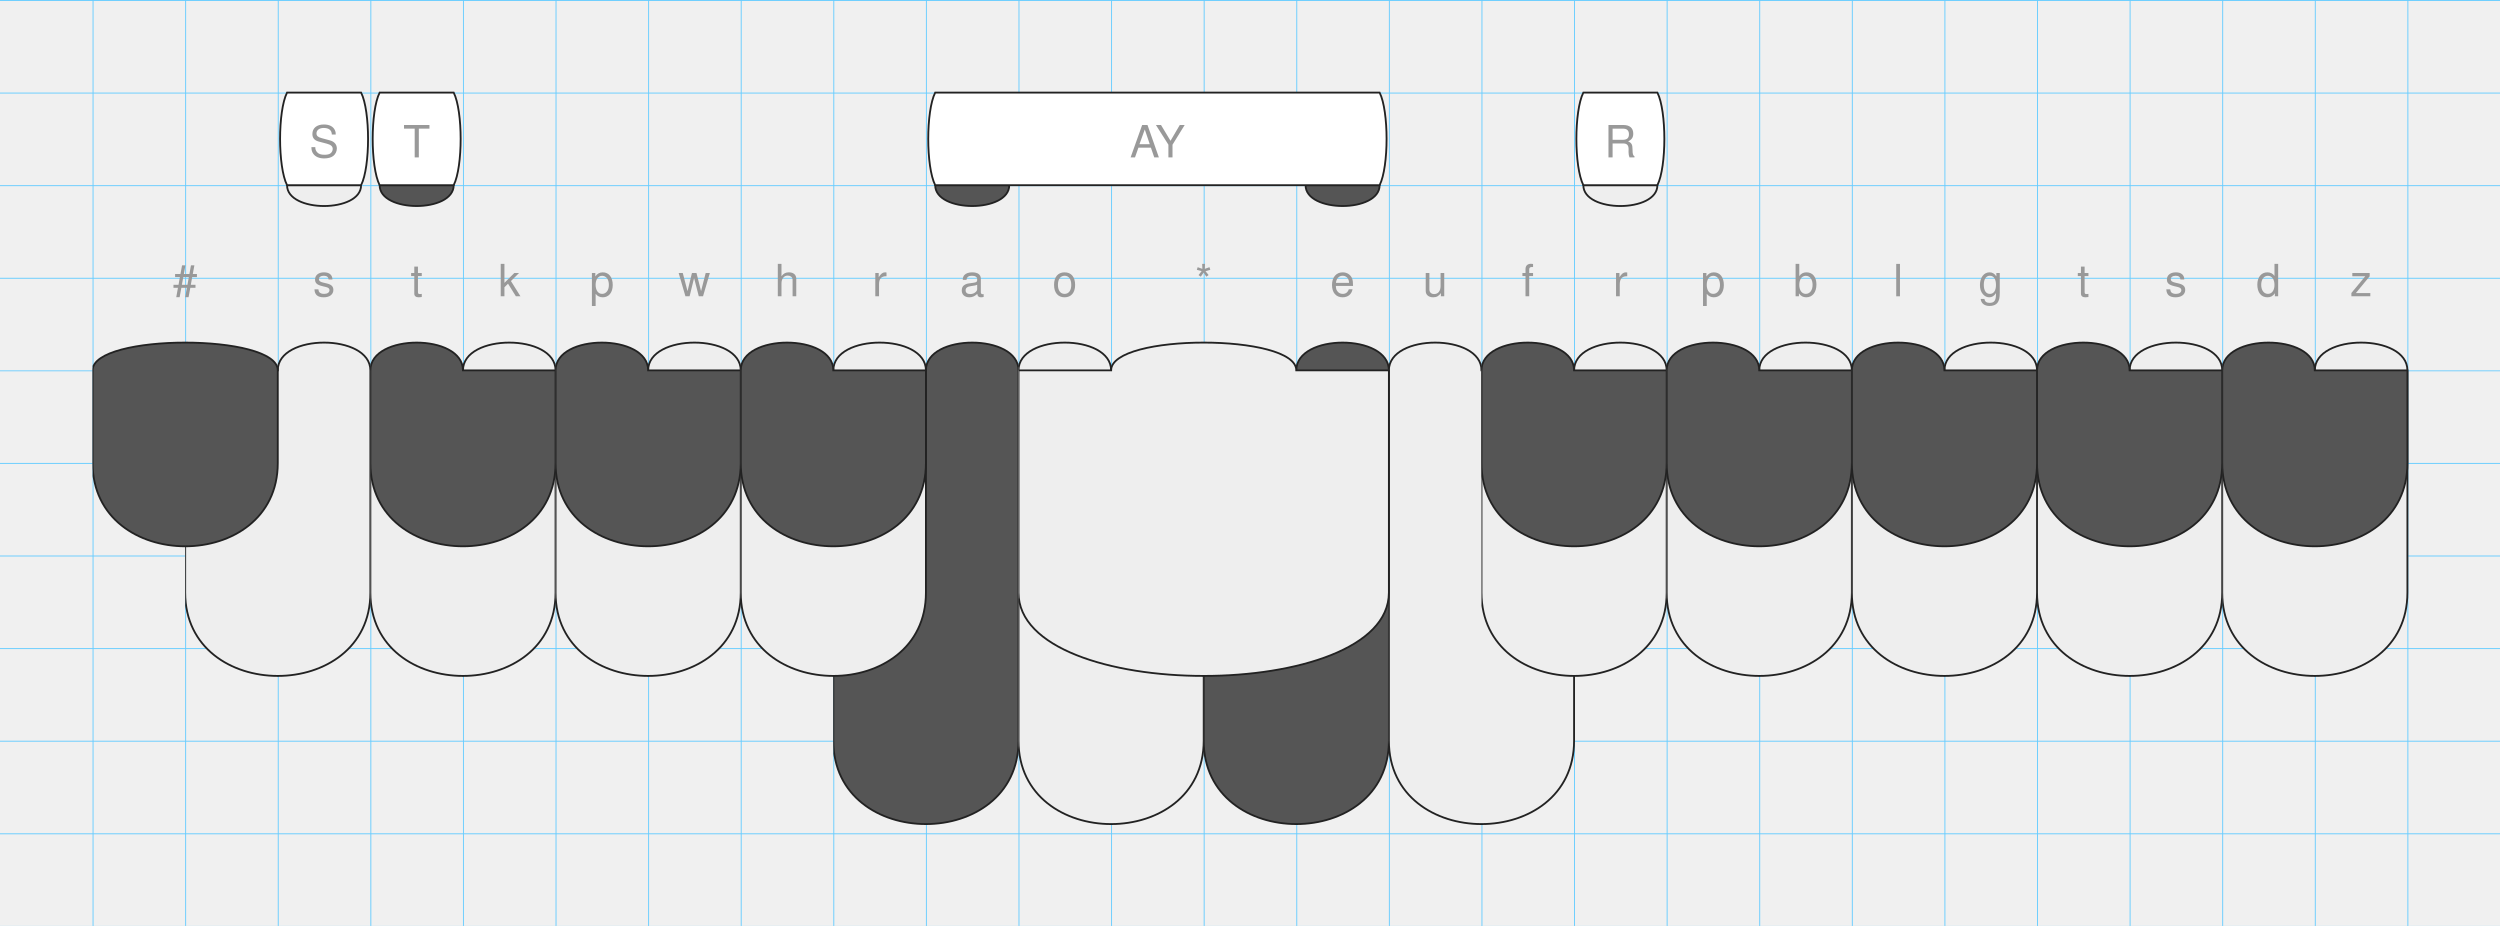
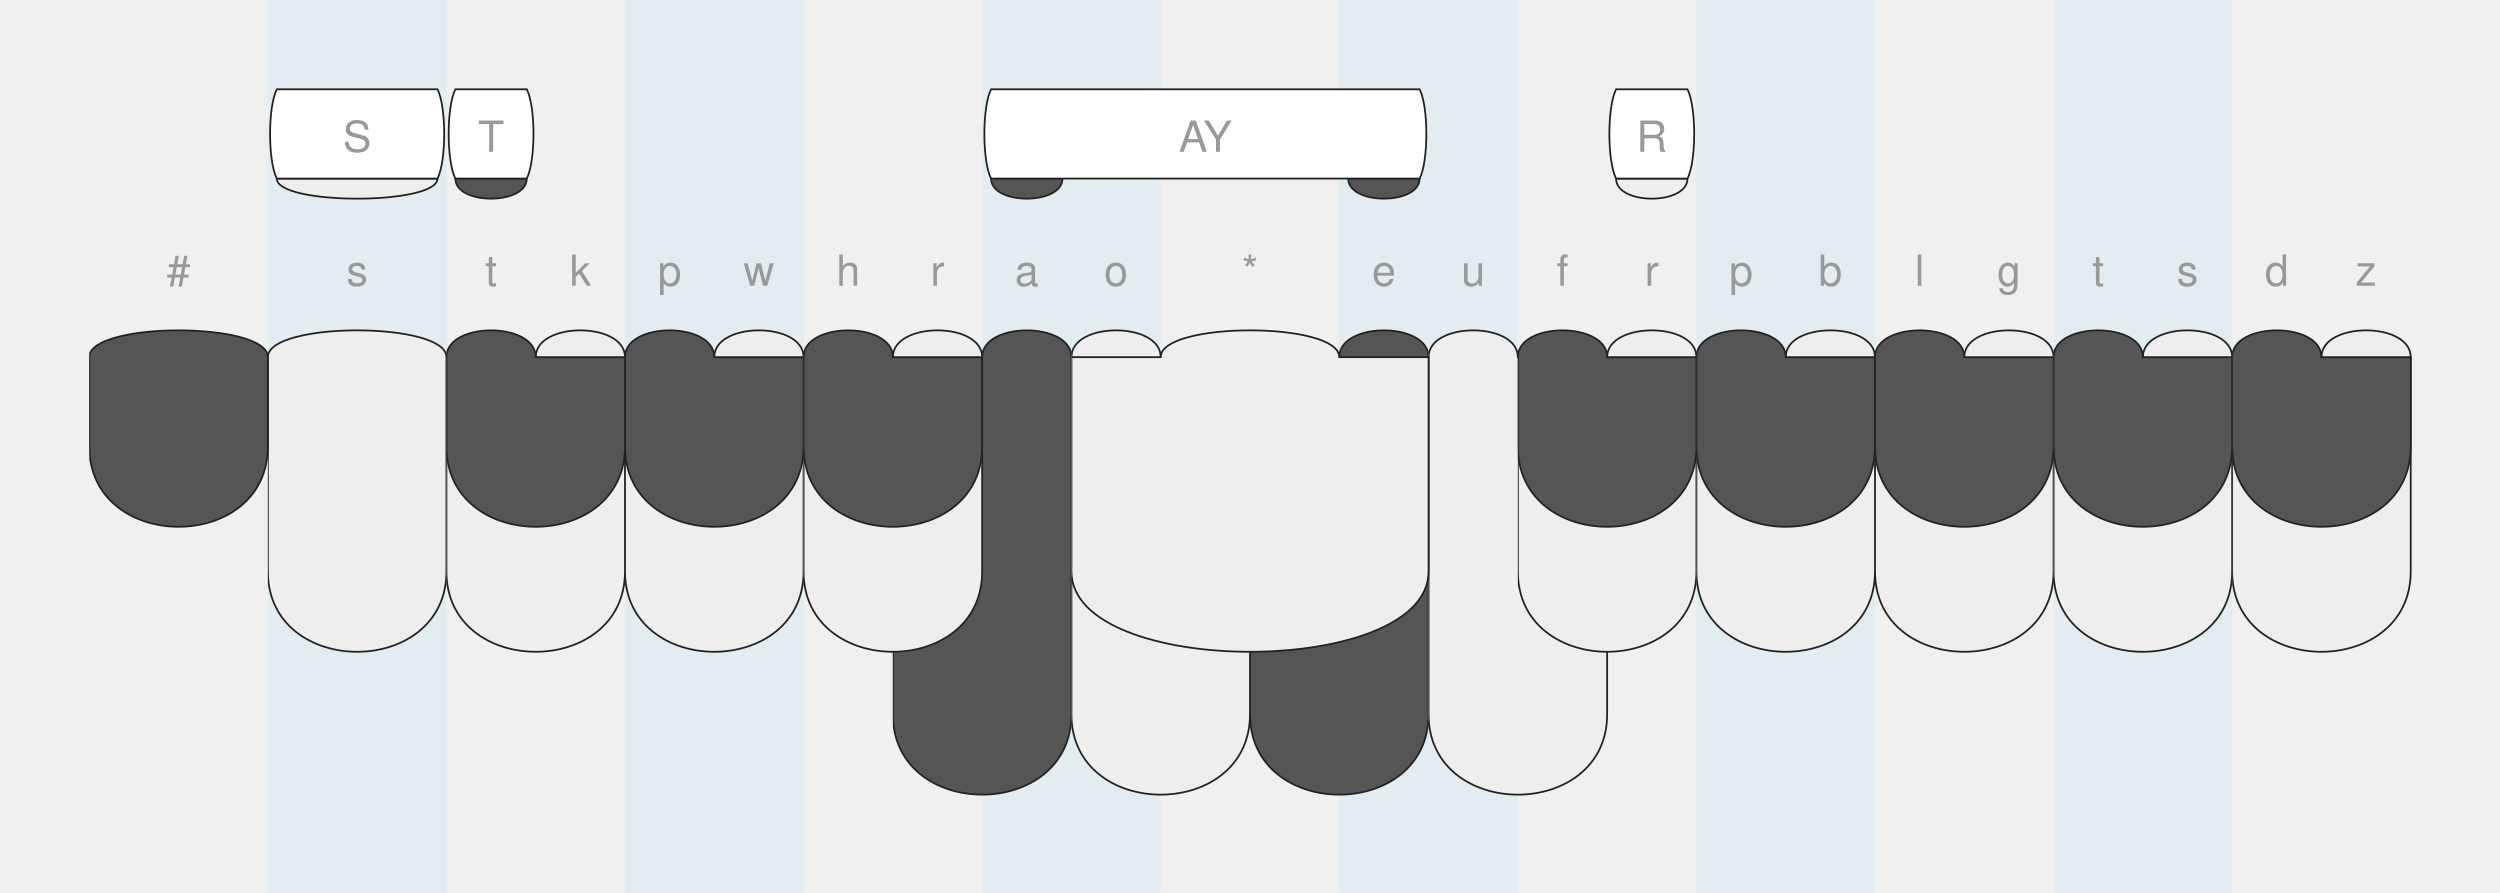
- <svg xmlns="http://www.w3.org/2000/svg" xmlns:xlink="http://www.w3.org/1999/xlink" version="1.1" baseProfile="full" viewBox="0 0 1350 500">
+ <svg xmlns="http://www.w3.org/2000/svg" xmlns:xlink="http://www.w3.org/1999/xlink" version="1.1" baseProfile="full" viewBox="0 0 1400 500">
  <style type="text/css">
    .rule-line {
-   stroke-width: 1;
+   stroke-width: 0;
  stroke: #66CCFF;
+ }
+ 
+ .finger-column {
+   fill: #66CCFF;
+   opacity: 0.1;
}

.stroked {
  stroke-width: 1;
  stroke: #222;
}

.darkFill {
  fill: #555;
}

.lightFill {
  fill: #eee;
}

.whiteFill {
  fill: #fff;
}

.buttonLabel {
  text-anchor: middle;
  text-transform: capitalize;
  font-family: Helvetica, Arial, sans-serif;
  font-size: 24px;
  fill: #999;
}

svg {
  /* border: 1px dotted white; */
}

  </style>
+   <symbol id="finger-column">
+     <rect x="0" y="0" width="100" height="500" />
+   </symbol>
+   <use xlink:href="#finger-column" transform="translate(150)" class="finger-column" />
+   <use xlink:href="#finger-column" transform="translate(350)" class="finger-column" />
+   <use xlink:href="#finger-column" transform="translate(550)" class="finger-column" />
+   <use xlink:href="#finger-column" transform="translate(750)" class="finger-column" />
+   <use xlink:href="#finger-column" transform="translate(950)" class="finger-column" />
+   <use xlink:href="#finger-column" transform="translate(1150)" class="finger-column" />
  <symbol id="vertical-rule">
    <path d="M0 0 V 10000" />
  </symbol>
  <use xlink:href="#vertical-rule" transform="translate(50)" class="rule-line" />
  <use xlink:href="#vertical-rule" transform="translate(100)" class="rule-line" />
  <use xlink:href="#vertical-rule" transform="translate(150)" class="rule-line" />
  <use xlink:href="#vertical-rule" transform="translate(200)" class="rule-line" />
  <use xlink:href="#vertical-rule" transform="translate(250)" class="rule-line" />
  <use xlink:href="#vertical-rule" transform="translate(300)" class="rule-line" />
  <use xlink:href="#vertical-rule" transform="translate(350)" class="rule-line" />
  <use xlink:href="#vertical-rule" transform="translate(400)" class="rule-line" />
  <use xlink:href="#vertical-rule" transform="translate(450)" class="rule-line" />
  <use xlink:href="#vertical-rule" transform="translate(500)" class="rule-line" />
  <use xlink:href="#vertical-rule" transform="translate(550)" class="rule-line" />
  <use xlink:href="#vertical-rule" transform="translate(600)" class="rule-line" />
  <use xlink:href="#vertical-rule" transform="translate(650)" class="rule-line" />
  <use xlink:href="#vertical-rule" transform="translate(700)" class="rule-line" />
  <use xlink:href="#vertical-rule" transform="translate(750)" class="rule-line" />
  <use xlink:href="#vertical-rule" transform="translate(800)" class="rule-line" />
  <use xlink:href="#vertical-rule" transform="translate(850)" class="rule-line" />
  <use xlink:href="#vertical-rule" transform="translate(900)" class="rule-line" />
  <use xlink:href="#vertical-rule" transform="translate(950)" class="rule-line" />
  <use xlink:href="#vertical-rule" transform="translate(1000)" class="rule-line" />
  <use xlink:href="#vertical-rule" transform="translate(1050)" class="rule-line" />
  <use xlink:href="#vertical-rule" transform="translate(1100)" class="rule-line" />
  <use xlink:href="#vertical-rule" transform="translate(1150)" class="rule-line" />
  <use xlink:href="#vertical-rule" transform="translate(1200)" class="rule-line" />
  <use xlink:href="#vertical-rule" transform="translate(1250)" class="rule-line" />
  <use xlink:href="#vertical-rule" transform="translate(1300)" class="rule-line" />
+   <use xlink:href="#vertical-rule" transform="translate(1350)" class="rule-line" />
  <symbol id="horizontal-rule">
    <path d="M0 0 H 10000" />
  </symbol>
  <use xlink:href="#horizontal-rule" transform="translate(0 0)" class="rule-line" />
  <use xlink:href="#horizontal-rule" transform="translate(0 50)" class="rule-line" />
  <use xlink:href="#horizontal-rule" transform="translate(0 100)" class="rule-line" />
  <use xlink:href="#horizontal-rule" transform="translate(0 150)" class="rule-line" />
  <use xlink:href="#horizontal-rule" transform="translate(0 200)" class="rule-line" />
  <use xlink:href="#horizontal-rule" transform="translate(0 250)" class="rule-line" />
  <use xlink:href="#horizontal-rule" transform="translate(0 300)" class="rule-line" />
  <use xlink:href="#horizontal-rule" transform="translate(0 350)" class="rule-line" />
  <use xlink:href="#horizontal-rule" transform="translate(0 400)" class="rule-line" />
  <use xlink:href="#horizontal-rule" transform="translate(0 450)" class="rule-line" />
  <use xlink:href="#horizontal-rule" transform="translate(0 500)" class="rule-line" />
  <symbol id="topRowPath">
    <path d="M 0.0 100 C 0.0 80.0 50.0 80.0 50.0 100 L 100.0 100 L 100.0 150 C 100.0 210.0 0.0 210.0 0.0 150 z" />
  </symbol>
  <symbol id="bottomRowPath">
    <path d="M 0.0 100 L 50.0 100 C 50.0 80.0 100.0 80.0 100.0 100 L 100.0 220 C 100.0 280.0 0.0 280.0 0.0 220 z" />
  </symbol>
+   <symbol id="doubleRowPath">
+     <path d="M 0.0 100 C 0.0 80.0 100.0 80.0 100.0 100 L 100.0 220 C 100.0 280.0 0.0 280.0 0.0 220 z" />
+   </symbol>
  <symbol id="thumbFirstPath">
    <path d="M 0.0 100 L 50.0 100 C 50.0 80.0 100.0 80.0 100.0 100 L 100.0 300 C 100.0 360.0 0.0 360.0 0.0 300 z" />
  </symbol>
  <symbol id="thumbSecondPath">
    <path d="M 0.0 100 C 0.0 80.0 50.0 80.0 50.0 100 L 100.0 100 L 100.0 300 C 100.0 360.0 0.0 360.0 0.0 300 z" />
  </symbol>
  <symbol id="starKeyPath">
    <path d="M 0.0 100 L 50.0 100 C 50.0 80.0 150.0 80.0 150.0 100 L 200.0 100 L 200.0 220 C 200.0 280.0 0.0 280.0 0.0 220 z" />
  </symbol>
  <symbol id="numberKeyPath">
    <path d="M 0.0 100 C 0.0 80.0 100.0 80.0 100.0 100 L 100.0 150 C 100.0 210.0 0.0 210.0 0.0 150 z" />
  </symbol>
  <symbol id="matcher-width-1">
    <path d="M 5.0 100 L 45.0 100 C 45.0 115.0 5.0 115.0 5.0 100 z" />
  </symbol>
  <symbol id="matcher-width-2">
    <path d="M 5.0 100 L 95.0 100 C 95.0 115.0 5.0 115.0 5.0 100 z" />
  </symbol>
  <symbol id="span-width-1">
    <path d="M 5.0 100 L 45.0 100 C 50.0 110 50.0 140 45.0 150 L 5.0 150 C  0 140 0 110 5.0 100 z" />
  </symbol>
  <symbol id="span-width-2">
    <path d="M 5.0 100 L 95.0 100 C 100.0 110 100.0 140 95.0 150 L 5.0 150 C  0 140 0 110 5.0 100 z" />
  </symbol>
  <symbol id="span-width-3">
    <path d="M 5.0 100 L 145.0 100 C 150.0 110 150.0 140 145.0 150 L 5.0 150 C  0 140 0 110 5.0 100 z" />
  </symbol>
  <symbol id="span-width-4">
    <path d="M 5.0 100 L 195.0 100 C 200.0 110 200.0 140 195.0 150 L 5.0 150 C  0 140 0 110 5.0 100 z" />
  </symbol>
  <symbol id="span-width-5">
    <path d="M 5.0 100 L 245.0 100 C 250.0 110 250.0 140 245.0 150 L 5.0 150 C  0 140 0 110 5.0 100 z" />
  </symbol>
  <symbol id="span-width-6">
    <path d="M 5.0 100 L 295.0 100 C 300.0 110 300.0 140 295.0 150 L 5.0 150 C  0 140 0 110 5.0 100 z" />
  </symbol>
  <symbol id="span-width-7">
    <path d="M 5.0 100 L 345.0 100 C 350.0 110 350.0 140 345.0 150 L 5.0 150 C  0 140 0 110 5.0 100 z" />
  </symbol>
  <symbol id="span-width-8">
    <path d="M 5.0 100 L 395.0 100 C 400.0 110 400.0 140 395.0 150 L 5.0 150 C  0 140 0 110 5.0 100 z" />
  </symbol>
  <symbol id="span-width-9">
    <path d="M 5.0 100 L 445.0 100 C 450.0 110 450.0 140 445.0 150 L 5.0 150 C  0 140 0 110 5.0 100 z" />
  </symbol>
  <symbol id="span-width-10">
    <path d="M 5.0 100 L 495.0 100 C 500.0 110 500.0 140 495.0 150 L 5.0 150 C  0 140 0 110 5.0 100 z" />
  </symbol>
  <symbol id="span-width-11">
    <path d="M 5.0 100 L 545.0 100 C 550.0 110 550.0 140 545.0 150 L 5.0 150 C  0 140 0 110 5.0 100 z" />
  </symbol>
  <symbol id="span-width-12">
    <path d="M 5.0 100 L 595.0 100 C 600.0 110 600.0 140 595.0 150 L 5.0 150 C  0 140 0 110 5.0 100 z" />
  </symbol>
  <symbol id="span-width-13">
    <path d="M 5.0 100 L 645.0 100 C 650.0 110 650.0 140 645.0 150 L 5.0 150 C  0 140 0 110 5.0 100 z" />
  </symbol>
  <symbol id="span-width-14">
    <path d="M 5.0 100 L 695.0 100 C 700.0 110 700.0 140 695.0 150 L 5.0 150 C  0 140 0 110 5.0 100 z" />
  </symbol>
  <symbol id="span-width-15">
    <path d="M 5.0 100 L 745.0 100 C 750.0 110 750.0 140 745.0 150 L 5.0 150 C  0 140 0 110 5.0 100 z" />
  </symbol>
  <g transform="translate(100 0)">
-     <use xlink:href="#thumbFirstPath" x="350.0" y="100" class="stroked darkFill" />
-     <use xlink:href="#thumbSecondPath" x="450.0" y="100" class="stroked lightFill" />
-     <use xlink:href="#thumbFirstPath" x="550.0" y="100" class="stroked darkFill" />
-     <use xlink:href="#thumbSecondPath" x="650.0" y="100" class="stroked lightFill" />
-     <use xlink:href="#bottomRowPath" x="0" y="100" class="stroked lightFill" />
-     <use xlink:href="#bottomRowPath" x="100" y="100" class="stroked lightFill" />
-     <use xlink:href="#bottomRowPath" x="200" y="100" class="stroked lightFill" />
-     <use xlink:href="#bottomRowPath" x="300" y="100" class="stroked lightFill" />
-     <use xlink:href="#starKeyPath" x="450.0" y="100" class="stroked lightFill" />
-     <use xlink:href="#bottomRowPath" x="700" y="100" class="stroked lightFill" />
-     <use xlink:href="#bottomRowPath" x="800" y="100" class="stroked lightFill" />
-     <use xlink:href="#bottomRowPath" x="900" y="100" class="stroked lightFill" />
-     <use xlink:href="#bottomRowPath" x="1000" y="100" class="stroked lightFill" />
-     <use xlink:href="#bottomRowPath" x="1100" y="100" class="stroked lightFill" />
+     <use xlink:href="#thumbFirstPath" x="400" y="100" class="stroked darkFill" />
+     <use xlink:href="#thumbSecondPath" x="500" y="100" class="stroked lightFill" />
+     <use xlink:href="#thumbFirstPath" x="600" y="100" class="stroked darkFill" />
+     <use xlink:href="#thumbSecondPath" x="700" y="100" class="stroked lightFill" />
+     <use xlink:href="#doubleRowPath" x="50.0" y="100" class="stroked lightFill" />
+     <use xlink:href="#bottomRowPath" x="150.0" y="100" class="stroked lightFill" />
+     <use xlink:href="#bottomRowPath" x="250.0" y="100" class="stroked lightFill" />
+     <use xlink:href="#bottomRowPath" x="350.0" y="100" class="stroked lightFill" />
+     <use xlink:href="#starKeyPath" x="500" y="100" class="stroked lightFill" />
+     <use xlink:href="#bottomRowPath" x="750.0" y="100" class="stroked lightFill" />
+     <use xlink:href="#bottomRowPath" x="850.0" y="100" class="stroked lightFill" />
+     <use xlink:href="#bottomRowPath" x="950.0" y="100" class="stroked lightFill" />
+     <use xlink:href="#bottomRowPath" x="1050.0" y="100" class="stroked lightFill" />
+     <use xlink:href="#bottomRowPath" x="1150.0" y="100" class="stroked lightFill" />
    <use xlink:href="#numberKeyPath" x="-50.0" y="100" class="stroked darkFill" />
-     <use xlink:href="#topRowPath" x="100" y="100" class="stroked darkFill" />
-     <use xlink:href="#topRowPath" x="200" y="100" class="stroked darkFill" />
-     <use xlink:href="#topRowPath" x="300" y="100" class="stroked darkFill" />
-     <use xlink:href="#topRowPath" x="700" y="100" class="stroked darkFill" />
-     <use xlink:href="#topRowPath" x="800" y="100" class="stroked darkFill" />
-     <use xlink:href="#topRowPath" x="900" y="100" class="stroked darkFill" />
-     <use xlink:href="#topRowPath" x="1000" y="100" class="stroked darkFill" />
-     <use xlink:href="#topRowPath" x="1100" y="100" class="stroked darkFill" />
+     <use xlink:href="#topRowPath" x="150.0" y="100" class="stroked darkFill" />
+     <use xlink:href="#topRowPath" x="250.0" y="100" class="stroked darkFill" />
+     <use xlink:href="#topRowPath" x="350.0" y="100" class="stroked darkFill" />
+     <use xlink:href="#topRowPath" x="750.0" y="100" class="stroked darkFill" />
+     <use xlink:href="#topRowPath" x="850.0" y="100" class="stroked darkFill" />
+     <use xlink:href="#topRowPath" x="950.0" y="100" class="stroked darkFill" />
+     <use xlink:href="#topRowPath" x="1050.0" y="100" class="stroked darkFill" />
+     <use xlink:href="#topRowPath" x="1150.0" y="100" class="stroked darkFill" />
    <text class="buttonLabel" y="160" x="0">
      <tspan>#</tspan>
    </text>
-     <text class="buttonLabel" y="160" x="75">
+     <text class="buttonLabel" y="160" x="100">
      <tspan>s</tspan>
    </text>
-     <text class="buttonLabel" y="160" x="125">
+     <text class="buttonLabel" y="160" x="175">
      <tspan>t</tspan>
    </text>
-     <text class="buttonLabel" y="160" x="175">
+     <text class="buttonLabel" y="160" x="225">
      <tspan>k</tspan>
    </text>
-     <text class="buttonLabel" y="160" x="225">
+     <text class="buttonLabel" y="160" x="275">
      <tspan>p</tspan>
    </text>
-     <text class="buttonLabel" y="160" x="275">
+     <text class="buttonLabel" y="160" x="325">
      <tspan>w</tspan>
    </text>
-     <text class="buttonLabel" y="160" x="325">
+     <text class="buttonLabel" y="160" x="375">
      <tspan>h</tspan>
    </text>
-     <text class="buttonLabel" y="160" x="375">
+     <text class="buttonLabel" y="160" x="425">
      <tspan>r</tspan>
    </text>
-     <text class="buttonLabel" y="160" x="425">
+     <text class="buttonLabel" y="160" x="475">
      <tspan>a</tspan>
    </text>
-     <text class="buttonLabel" y="160" x="475">
+     <text class="buttonLabel" y="160" x="525">
      <tspan>o</tspan>
    </text>
-     <text class="buttonLabel" y="160" x="550">
+     <text class="buttonLabel" y="160" x="600">
      <tspan>*</tspan>
    </text>
-     <text class="buttonLabel" y="160" x="625">
+     <text class="buttonLabel" y="160" x="675">
      <tspan>e</tspan>
    </text>
-     <text class="buttonLabel" y="160" x="675">
+     <text class="buttonLabel" y="160" x="725">
      <tspan>u</tspan>
    </text>
-     <text class="buttonLabel" y="160" x="725">
+     <text class="buttonLabel" y="160" x="775">
      <tspan>f</tspan>
    </text>
-     <text class="buttonLabel" y="160" x="775">
+     <text class="buttonLabel" y="160" x="825">
      <tspan>r</tspan>
    </text>
-     <text class="buttonLabel" y="160" x="825">
+     <text class="buttonLabel" y="160" x="875">
      <tspan>p</tspan>
    </text>
-     <text class="buttonLabel" y="160" x="875">
+     <text class="buttonLabel" y="160" x="925">
      <tspan>b</tspan>
    </text>
-     <text class="buttonLabel" y="160" x="925">
+     <text class="buttonLabel" y="160" x="975">
      <tspan>l</tspan>
    </text>
-     <text class="buttonLabel" y="160" x="975">
+     <text class="buttonLabel" y="160" x="1025">
      <tspan>g</tspan>
    </text>
-     <text class="buttonLabel" y="160" x="1025">
+     <text class="buttonLabel" y="160" x="1075">
      <tspan>t</tspan>
    </text>
-     <text class="buttonLabel" y="160" x="1075">
+     <text class="buttonLabel" y="160" x="1125">
      <tspan>s</tspan>
    </text>
-     <text class="buttonLabel" y="160" x="1125">
+     <text class="buttonLabel" y="160" x="1175">
      <tspan>d</tspan>
    </text>
-     <text class="buttonLabel" y="160" x="1175">
+     <text class="buttonLabel" y="160" x="1225">
      <tspan>z</tspan>
    </text>
    <g class="definition-chord" transform="translate(0 0)">
      <g class="chord-brick">
-         <use xlink:href="#matcher-width-1" x="750" y="0" class="stroked lightFill" />
-         <use xlink:href="#span-width-1" x="750" y="-50" class="stroked whiteFill" />
-         <text class="buttonLabel" x="775.0" y="85">
+         <use xlink:href="#matcher-width-1" x="800" y="0" class="stroked lightFill" />
+         <use xlink:href="#span-width-1" x="800" y="-50" class="stroked whiteFill" />
+         <text class="buttonLabel" x="825.0" y="85">
          <tspan>R</tspan>
        </text>
      </g>
      <g class="chord-brick">
-         <use xlink:href="#matcher-width-1" x="400" y="0" class="stroked darkFill" />
-         <use xlink:href="#matcher-width-1" x="600" y="0" class="stroked darkFill" />
-         <use xlink:href="#span-width-5" x="400" y="-50" class="stroked whiteFill" />
-         <text class="buttonLabel" x="525.0" y="85">
+         <use xlink:href="#matcher-width-1" x="450" y="0" class="stroked darkFill" />
+         <use xlink:href="#matcher-width-1" x="650" y="0" class="stroked darkFill" />
+         <use xlink:href="#span-width-5" x="450" y="-50" class="stroked whiteFill" />
+         <text class="buttonLabel" x="575.0" y="85">
          <tspan>AY</tspan>
        </text>
      </g>
      <g class="chord-brick">
-         <use xlink:href="#matcher-width-1" x="100" y="0" class="stroked darkFill" />
-         <use xlink:href="#span-width-1" x="100" y="-50" class="stroked whiteFill" />
-         <text class="buttonLabel" x="125.0" y="85">
+         <use xlink:href="#matcher-width-1" x="150" y="0" class="stroked darkFill" />
+         <use xlink:href="#span-width-1" x="150" y="-50" class="stroked whiteFill" />
+         <text class="buttonLabel" x="175.0" y="85">
          <tspan>T</tspan>
        </text>
      </g>
      <g class="chord-brick">
-         <use xlink:href="#matcher-width-1" x="50" y="0" class="stroked lightFill" />
-         <use xlink:href="#span-width-1" x="50" y="-50" class="stroked whiteFill" />
-         <text class="buttonLabel" x="75.0" y="85">
+         <use xlink:href="#matcher-width-2" x="50" y="0" class="stroked lightFill" />
+         <use xlink:href="#span-width-2" x="50" y="-50" class="stroked whiteFill" />
+         <text class="buttonLabel" x="100.0" y="85">
          <tspan>S</tspan>
        </text>
      </g>
    </g>
  </g>
</svg>
